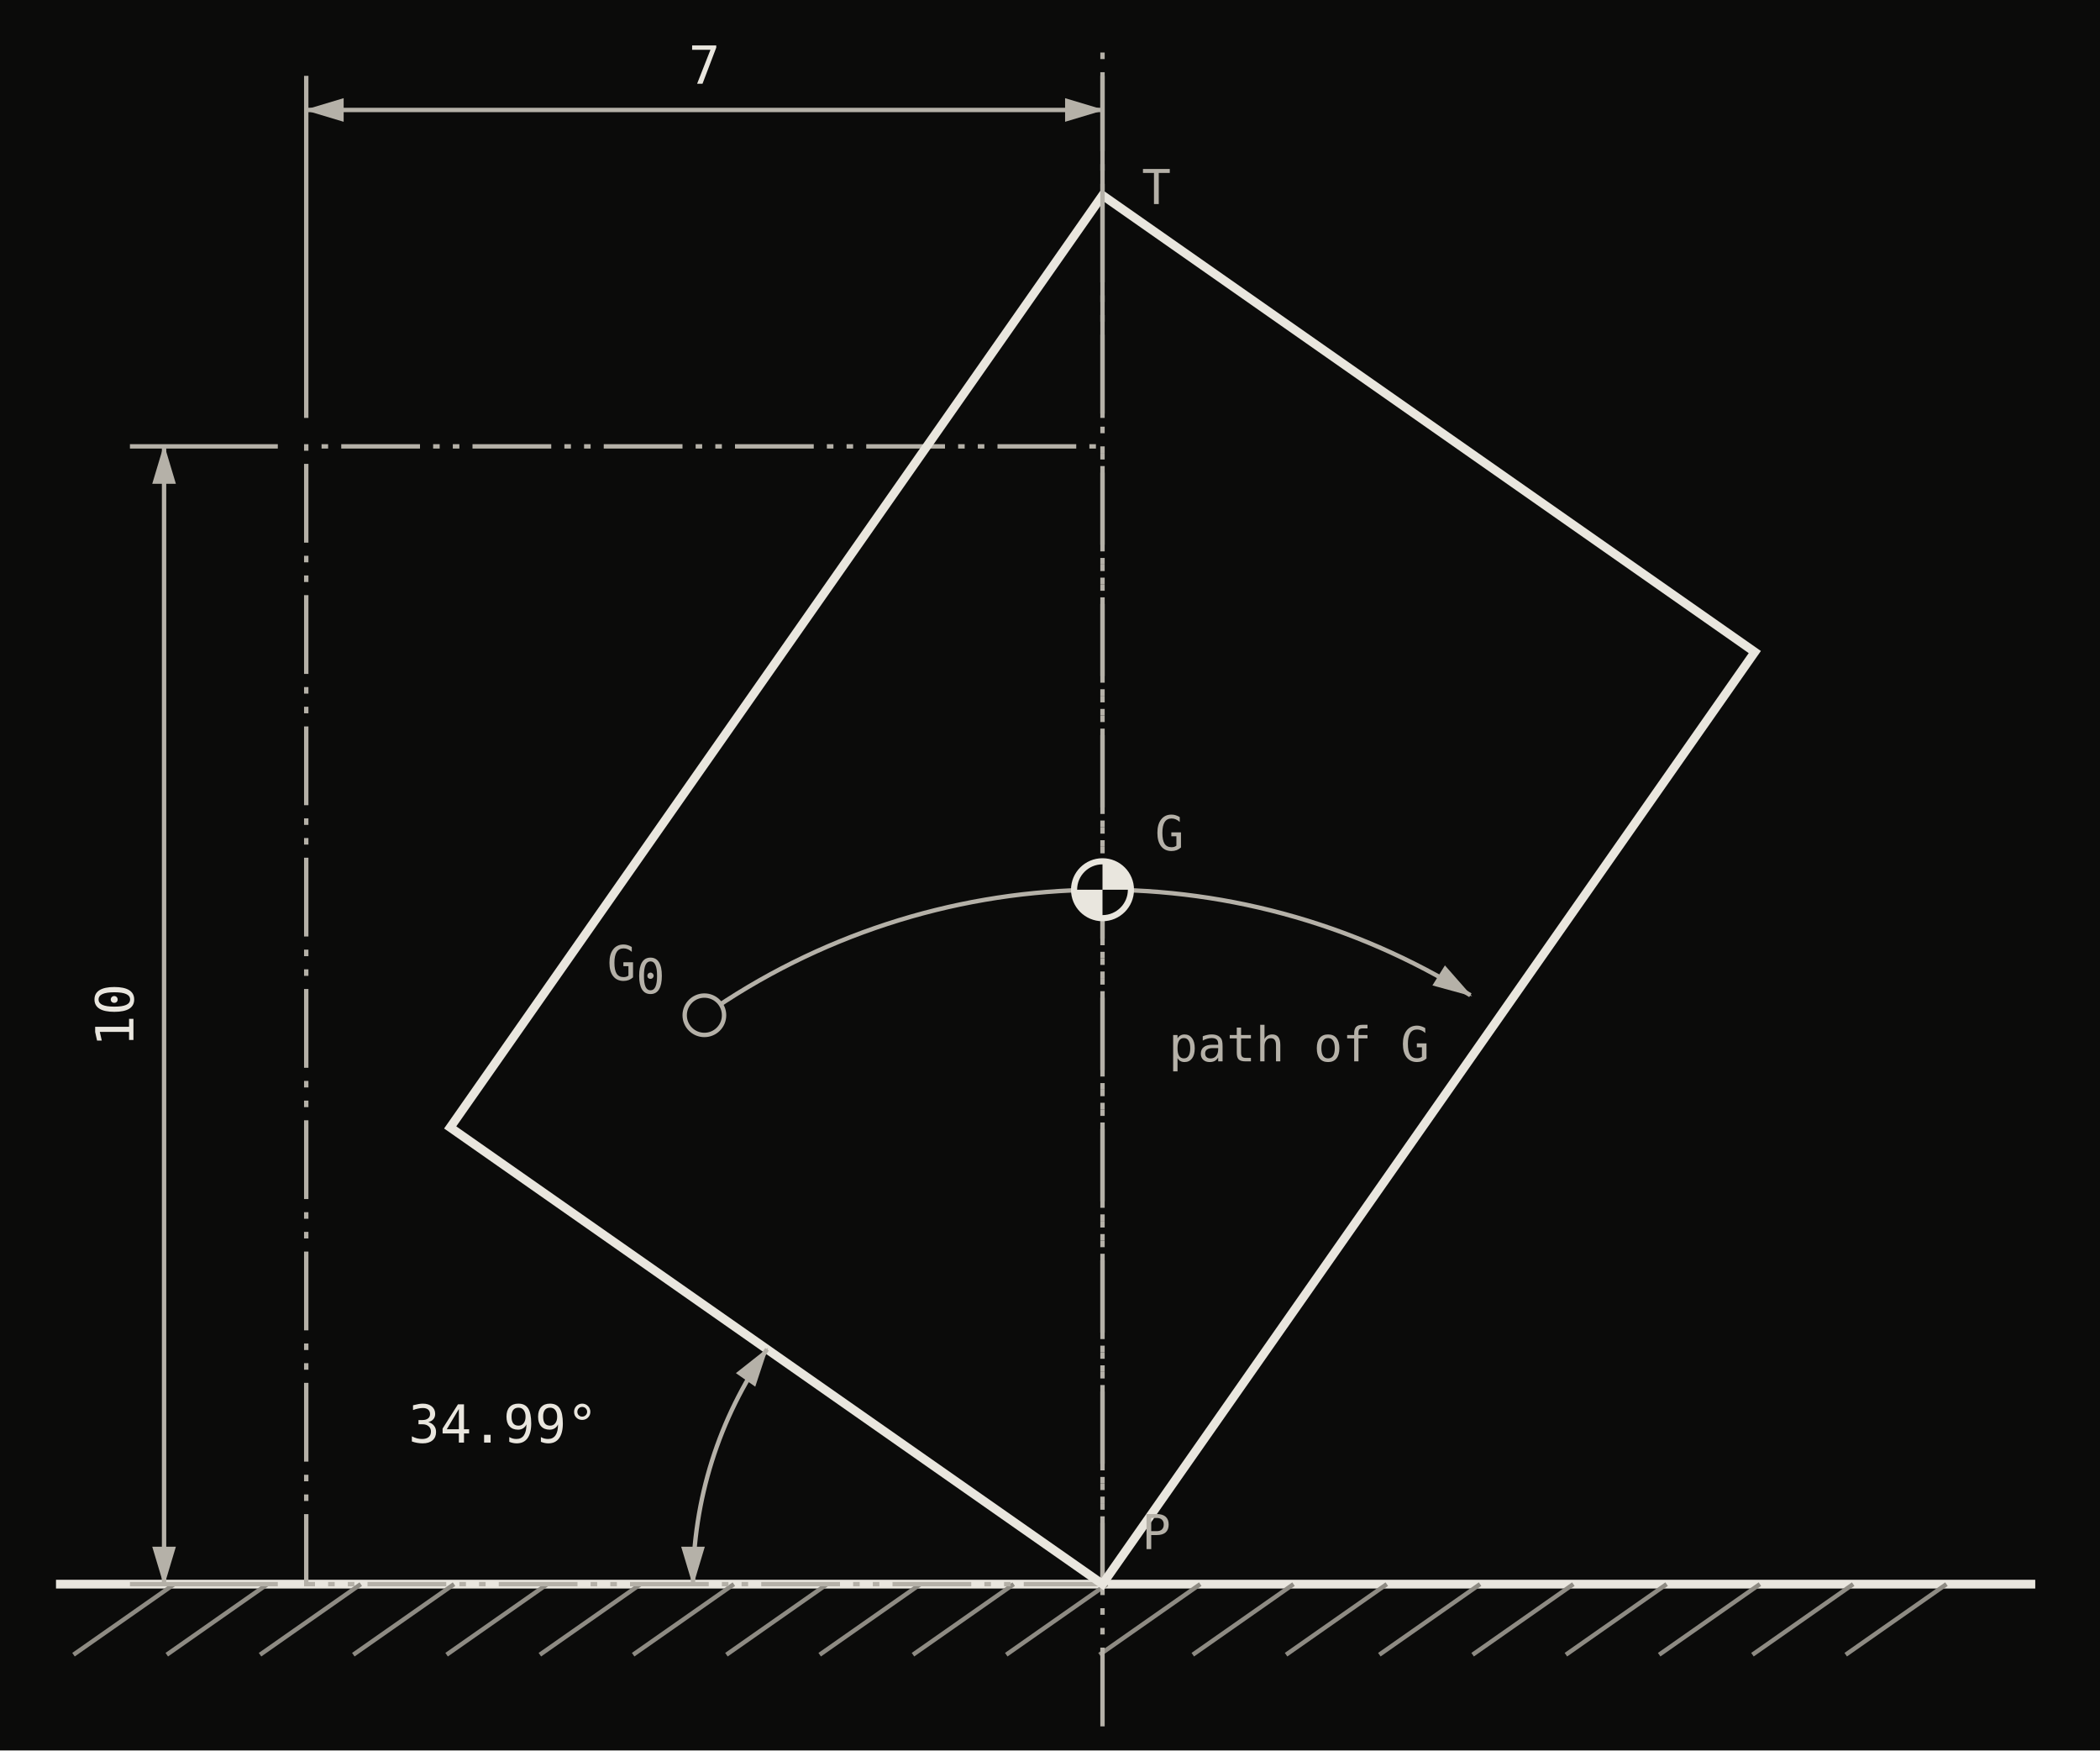
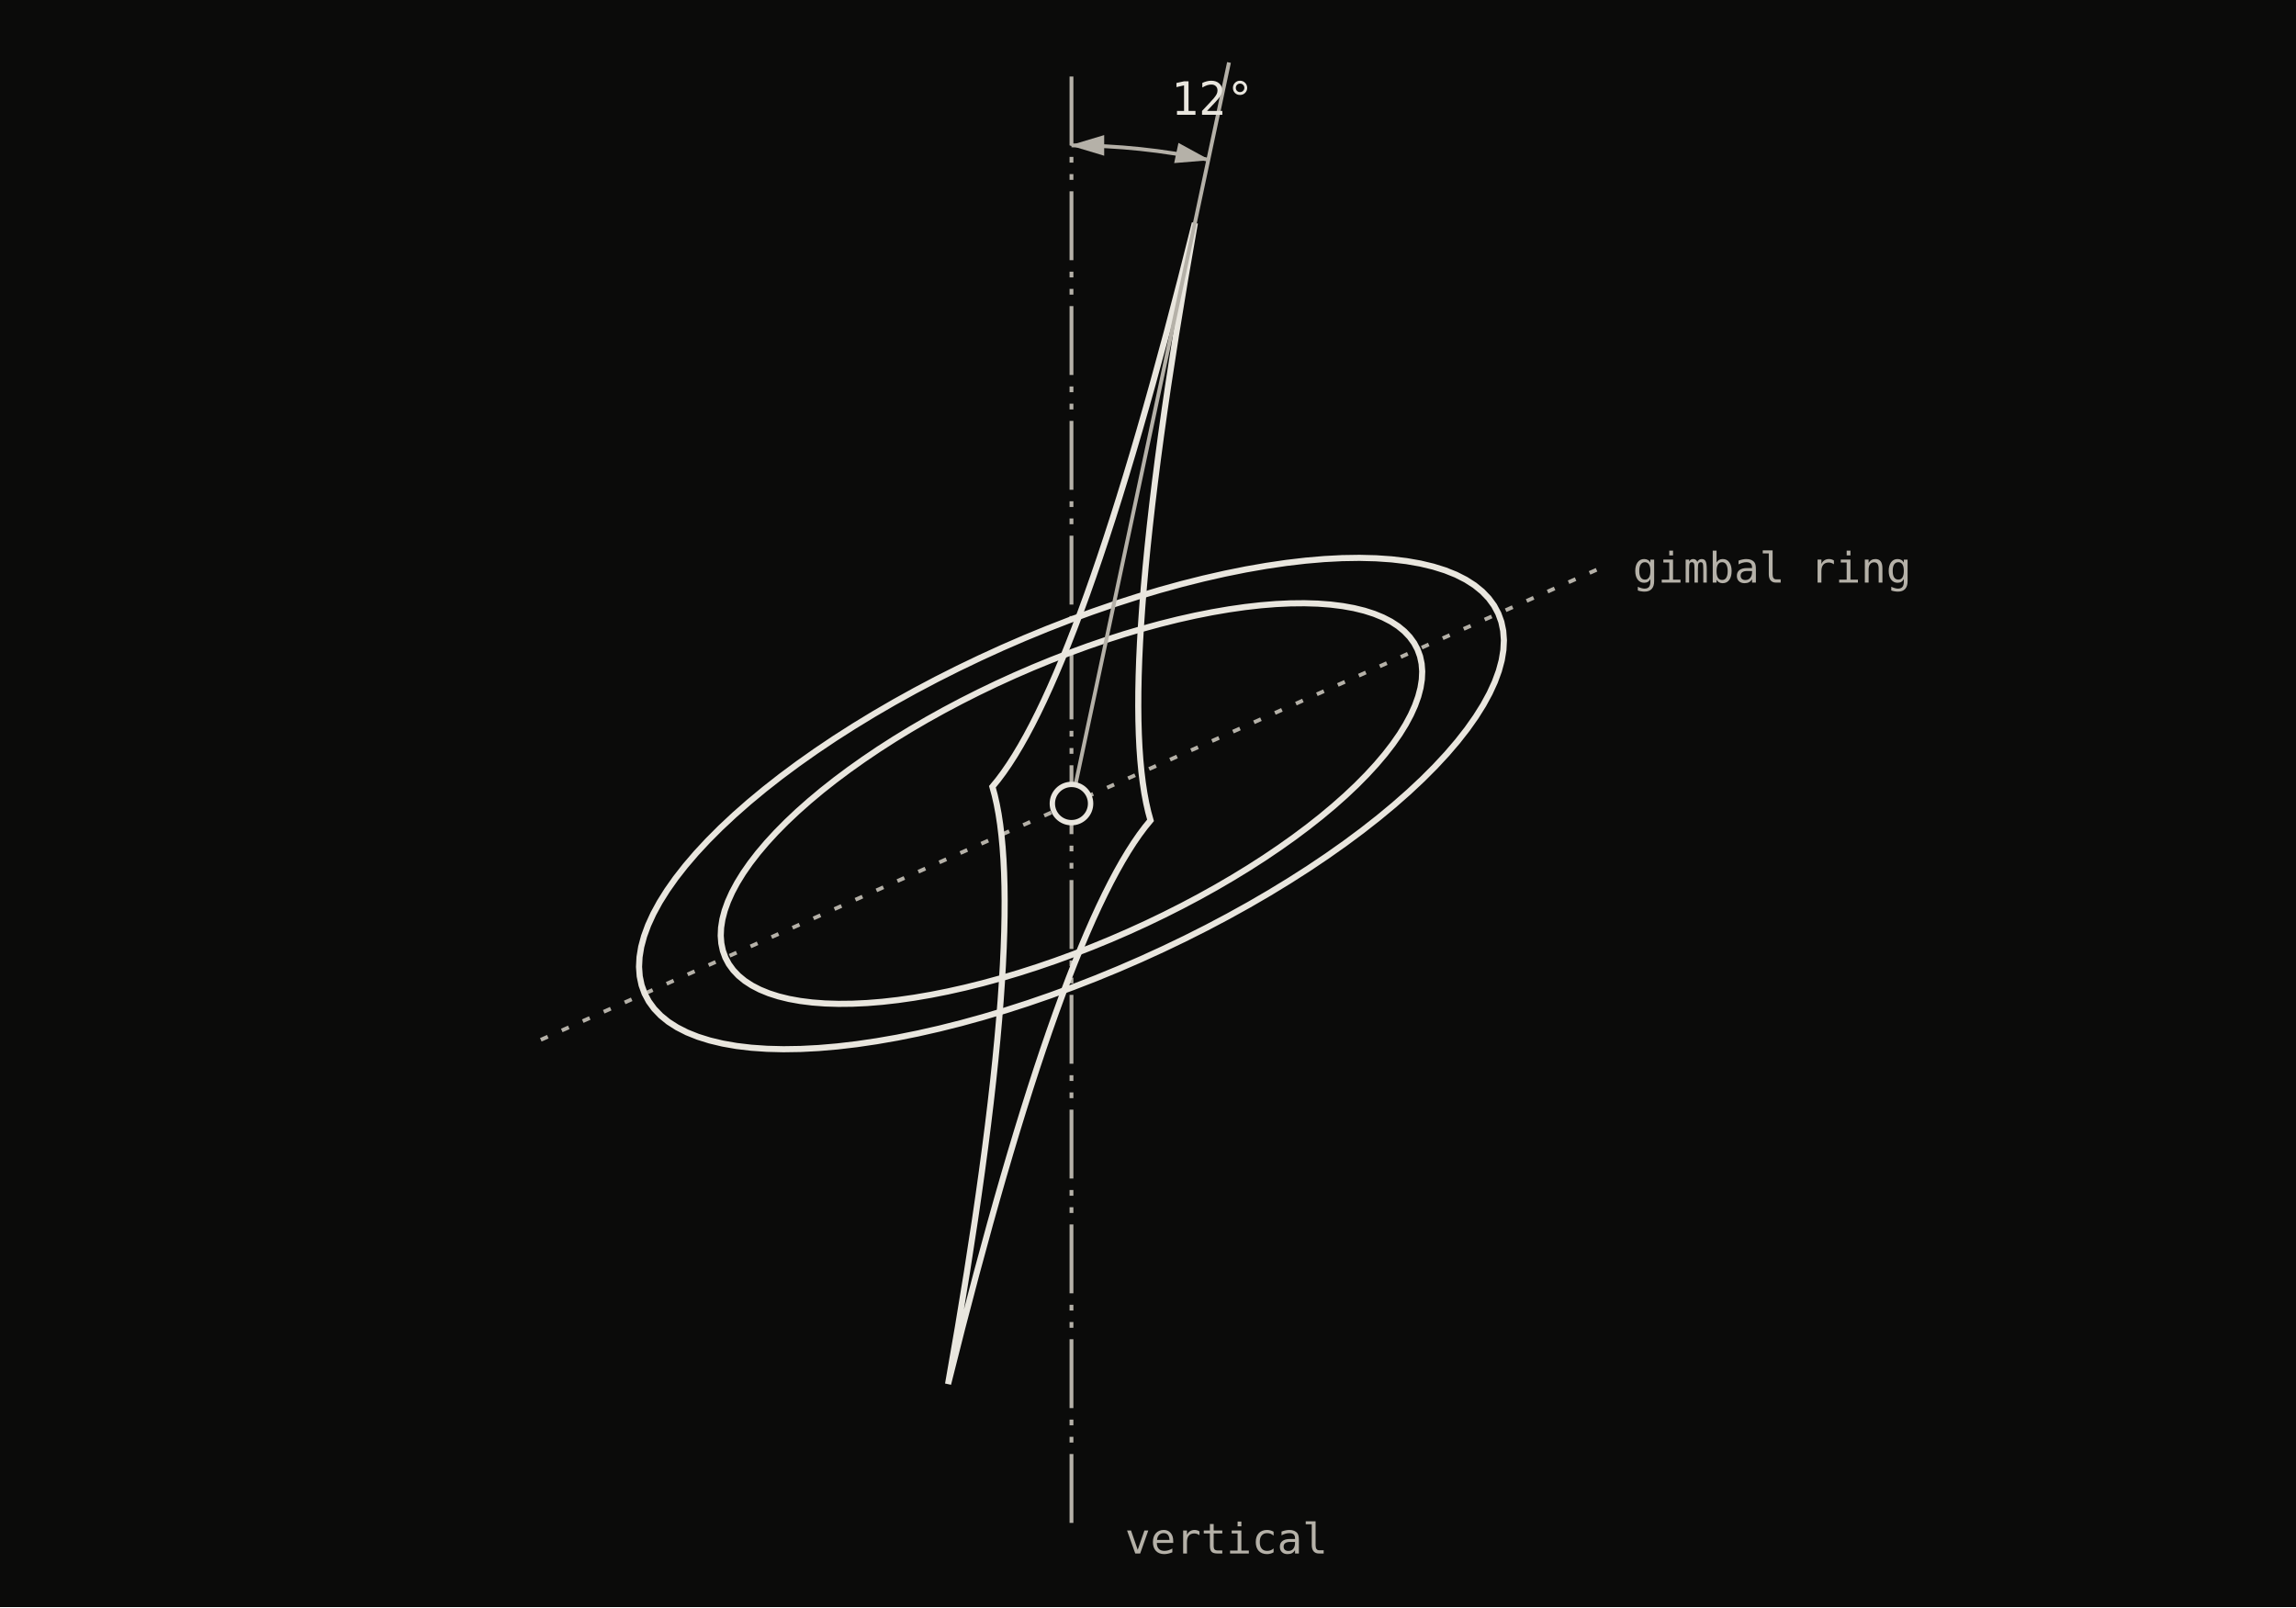
- <svg xmlns="http://www.w3.org/2000/svg" viewBox="0 0 480 400" role="img" aria-labelledby="t">
+ <svg xmlns="http://www.w3.org/2000/svg" viewBox="0 0 600 420" role="img" aria-labelledby="t">
  <style>
.k{fill:none;stroke:#E9E6DE;stroke-width:2;stroke-linejoin:miter}
.n{fill:none;stroke:#B5B1A8;stroke-width:1}
.ht{fill:none;stroke:#8E8B83;stroke-width:1}
.ph{fill:none;stroke:#B5B1A8;stroke-width:1;stroke-dasharray:18 3 1.5 3 1.5 3}
.cg{fill:#0B0B0A;stroke:#E9E6DE;stroke-width:1.4}.cg.ph0{stroke:#B5B1A8;stroke-width:1;fill:#0B0B0A}
.cgf{fill:#E9E6DE}.ahf{fill:#B5B1A8}
.dim{font:500 12px "B612 Mono",ui-monospace,monospace;fill:#E9E6DE}
.lab{font:400 11px "B612 Mono",ui-monospace,monospace;fill:#B5B1A8}
</style>
-   <rect width="480" height="400" fill="#0B0B0A" />
+   <rect width="600" height="420" fill="#0B0B0A" />
  <defs>
    <marker id="ah" viewBox="0 0 10 6" refX="9.5" refY="3" markerWidth="9" markerHeight="5.4" orient="auto-start-reverse" markerUnits="userSpaceOnUse">
      <path d="M0,0 L10,3 L0,6 Z" class="ahf" />
    </marker>
  </defs>
-   <line class="k" x1="12.8" y1="362" x2="465.2" y2="362" />
-   <path class="ht" d="M39.822,362 L16.8,378.12 M61.142,362 L38.12,378.12 M82.462,362 L59.44,378.12 M103.782,362 L80.76,378.12 M125.102,362 L102.08,378.12 M146.422,362 L123.4,378.12 M167.742,362 L144.72,378.12 M189.062,362 L166.04,378.12 M210.382,362 L187.36,378.12 M231.702,362 L208.68,378.12 M253.022,362 L230,378.12 M274.342,362 L251.32,378.12 M295.662,362 L272.64,378.12 M316.982,362 L293.96,378.12 M338.302,362 L315.28,378.12 M359.622,362 L336.6,378.12 M380.942,362 L357.92,378.12 M402.262,362 L379.24,378.12 M423.582,362 L400.56,378.12 M444.902,362 L421.88,378.12" />
-   <path class="ph" d="M252,362 L70,362 L70,102 L252,102 Z" />
-   <line class="ph" x1="252" y1="394.5" x2="252" y2="10.83" />
-   <path class="n arc" d="M161,232 A158.685,158.685 0 0 1 336.09,227.427" marker-end="url(#ah)" />
-   <g class="tip" style="transform-origin:252px 362px">
-     <path class="k" d="M252,362 L102.9,257.63 L252,44.63 L401.1,149 Z" />
-     <circle class="cg" cx="252" cy="203.315" r="6.5" />
-     <path class="cgf" d="M252,203.315 L258.5,203.315 A6.5,6.5 0 0 0 252,196.815 Z M252,203.315 L245.5,203.315 A6.5,6.5 0 0 0 252,209.815 Z" />
+   <line class="ph" x1="280" y1="20" x2="280" y2="400" />
+   <line class="n" x1="141.324" y1="271.743" x2="418.676" y2="148.257" stroke-dasharray="2 4" />
+   <path class="k" transform="translate(280 210) scale(3.3)" d="M33.801,-15.049 L34.042,-14.383 L34.19,-13.678 L34.244,-12.935 L34.204,-12.156 L34.071,-11.345 L33.844,-10.502 L33.524,-9.63 L33.112,-8.732 L32.61,-7.81 L32.018,-6.867 L31.339,-5.904 L30.573,-4.926 L29.724,-3.934 L28.793,-2.932 L27.784,-1.921 L26.698,-0.905 L25.539,0.114 L24.31,1.132 L23.015,2.147 L21.656,3.156 L20.238,4.156 L18.764,5.146 L17.239,6.12 L15.667,7.079 L14.052,8.018 L12.399,8.934 L10.711,9.827 L8.994,10.692 L7.252,11.528 L5.491,12.333 L3.714,13.104 L1.928,13.838 L0.136,14.535 L-1.657,15.192 L-3.445,15.808 L-5.223,16.38 L-6.987,16.907 L-8.732,17.388 L-10.453,17.821 L-12.145,18.205 L-13.804,18.54 L-15.426,18.823 L-17.005,19.055 L-18.537,19.235 L-20.018,19.362 L-21.445,19.436 L-22.813,19.457 L-24.118,19.424 L-25.358,19.338 L-26.527,19.2 L-27.624,19.008 L-28.645,18.764 L-29.588,18.469 L-30.45,18.124 L-31.228,17.728 L-31.921,17.285 L-32.526,16.793 L-33.042,16.256 L-33.468,15.674 L-33.801,15.049 L-34.042,14.383 L-34.19,13.678 L-34.244,12.935 L-34.204,12.156 L-34.071,11.345 L-33.844,10.502 L-33.524,9.63 L-33.112,8.732 L-32.61,7.81 L-32.018,6.867 L-31.339,5.904 L-30.573,4.926 L-29.724,3.934 L-28.793,2.932 L-27.784,1.921 L-26.698,0.905 L-25.539,-0.114 L-24.31,-1.132 L-23.015,-2.147 L-21.656,-3.156 L-20.238,-4.156 L-18.764,-5.146 L-17.239,-6.12 L-15.667,-7.079 L-14.052,-8.018 L-12.399,-8.934 L-10.711,-9.827 L-8.994,-10.692 L-7.252,-11.528 L-5.491,-12.333 L-3.714,-13.104 L-1.928,-13.838 L-0.136,-14.535 L1.657,-15.192 L3.445,-15.808 L5.223,-16.38 L6.987,-16.907 L8.732,-17.388 L10.453,-17.821 L12.145,-18.205 L13.804,-18.54 L15.426,-18.823 L17.005,-19.055 L18.537,-19.235 L20.018,-19.362 L21.445,-19.436 L22.813,-19.457 L24.118,-19.424 L25.358,-19.338 L26.527,-19.2 L27.624,-19.008 L28.645,-18.764 L29.588,-18.469 L30.45,-18.124 L31.228,-17.728 L31.921,-17.285 L32.526,-16.793 L33.042,-16.256 L33.468,-15.674 Z M27.133,-12.716 L26.784,-13.195 L26.363,-13.638 L25.869,-14.044 L25.304,-14.411 L24.67,-14.738 L23.968,-15.026 L23.201,-15.272 L22.37,-15.476 L21.477,-15.637 L20.526,-15.756 L19.518,-15.832 L18.457,-15.864 L17.346,-15.853 L16.187,-15.799 L14.983,-15.701 L13.739,-15.56 L12.457,-15.376 L11.14,-15.15 L9.793,-14.883 L8.419,-14.575 L7.023,-14.227 L5.607,-13.84 L4.175,-13.415 L2.732,-12.953 L1.282,-12.456 L-0.172,-11.924 L-1.625,-11.36 L-3.074,-10.765 L-4.515,-10.14 L-5.943,-9.488 L-7.355,-8.809 L-8.746,-8.107 L-10.114,-7.382 L-11.454,-6.637 L-12.763,-5.873 L-14.037,-5.094 L-15.272,-4.301 L-16.465,-3.495 L-17.613,-2.681 L-18.713,-1.859 L-19.762,-1.032 L-20.756,-0.202 L-21.694,0.629 L-22.572,1.458 L-23.388,2.283 L-24.14,3.101 L-24.826,3.911 L-25.444,4.711 L-25.992,5.497 L-26.469,6.269 L-26.873,7.023 L-27.204,7.758 L-27.46,8.471 L-27.641,9.162 L-27.746,9.827 L-27.775,10.466 L-27.728,11.075 L-27.605,11.655 L-27.406,12.202 L-27.133,12.716 L-26.784,13.195 L-26.363,13.638 L-25.869,14.044 L-25.304,14.411 L-24.67,14.738 L-23.968,15.026 L-23.201,15.272 L-22.37,15.476 L-21.477,15.637 L-20.526,15.756 L-19.518,15.832 L-18.457,15.864 L-17.346,15.853 L-16.187,15.799 L-14.983,15.701 L-13.739,15.56 L-12.457,15.376 L-11.14,15.15 L-9.793,14.883 L-8.419,14.575 L-7.023,14.227 L-5.607,13.84 L-4.175,13.415 L-2.732,12.953 L-1.282,12.456 L0.172,11.924 L1.625,11.36 L3.074,10.765 L4.515,10.14 L5.943,9.488 L7.355,8.809 L8.746,8.107 L10.114,7.382 L11.454,6.637 L12.763,5.873 L14.037,5.094 L15.272,4.301 L16.465,3.495 L17.613,2.681 L18.713,1.859 L19.762,1.032 L20.756,0.202 L21.694,-0.629 L22.572,-1.458 L23.388,-2.283 L24.14,-3.101 L24.826,-3.911 L25.444,-4.711 L25.992,-5.497 L26.469,-6.269 L26.873,-7.023 L27.204,-7.758 L27.46,-8.471 L27.641,-9.162 L27.746,-9.827 L27.775,-10.466 L27.728,-11.075 L27.605,-11.655 L27.406,-12.202 Z" fill-rule="evenodd" style="stroke-width:0.485" />
+   <g class="tip" style="transform-origin:280px 210px">
+     <path class="k gyro-needle" transform="translate(280 210) scale(3.3)" d="M9.772,-45.973 Q3.206,-8.928 6.26,1.331 Q-0.702,9.461 -9.772,45.973 Q-3.206,8.928 -6.26,-1.331 Q0.702,-9.461 9.772,-45.973 Z" style="stroke-width:0.485" />
+     <line class="n" x1="280" y1="210" x2="321.166" y2="16.327" />
  </g>
-   <circle class="cg ph0" cx="161" cy="232" r="4.5" />
-   <line class="n" x1="70" y1="95.5" x2="70" y2="17.33" />
-   <line class="n" x1="252" y1="95.5" x2="252" y2="17.33" />
-   <line class="n" x1="70" y1="25.13" x2="252" y2="25.13" marker-start="url(#ah)" marker-end="url(#ah)" />
-   <text class="dim" x="161" y="19.13" text-anchor="middle">7</text>
-   <line class="n" x1="63.5" y1="362" x2="29.7" y2="362" />
-   <line class="n" x1="63.5" y1="102" x2="29.7" y2="102" />
-   <line class="n" x1="37.5" y1="362" x2="37.5" y2="102" marker-start="url(#ah)" marker-end="url(#ah)" />
-   <text class="dim" x="30.5" y="232" text-anchor="middle" transform="rotate(-90 30.5 232)">10</text>
-   <text class="lab" x="152" y="224" text-anchor="end">G<tspan class="sub" dy="3">0</tspan>
-   </text>
-   <text class="lab" x="261" y="354" text-anchor="start">P</text>
-   <text class="lab" x="296.936" y="242.538" text-anchor="middle">path of G</text>
+   <circle class="cg" cx="280" cy="210" r="5" />
  <g class="dimA">
-     <path class="n" d="M158.4,362 A93.6,93.6 0 0 1 175.32,308.324" marker-start="url(#ah)" marker-end="url(#ah)" />
-     <text class="dim" x="136.693" y="329.653" text-anchor="end">34.99°</text>
-     <text class="lab" x="264" y="194.315" text-anchor="start">G</text>
-     <text class="lab" x="261" y="46.63" text-anchor="start">T</text>
+     <path class="n" d="M280,38 A172,172 0 0 1 315.761,41.759" marker-start="url(#ah)" marker-end="url(#ah)" />
+     <text class="dim" x="306" y="30">12°</text>
+     <text class="lab" x="294" y="406">vertical</text>
+     <text class="lab" x="426.676" y="152.257">gimbal ring</text>
  </g>
</svg>
